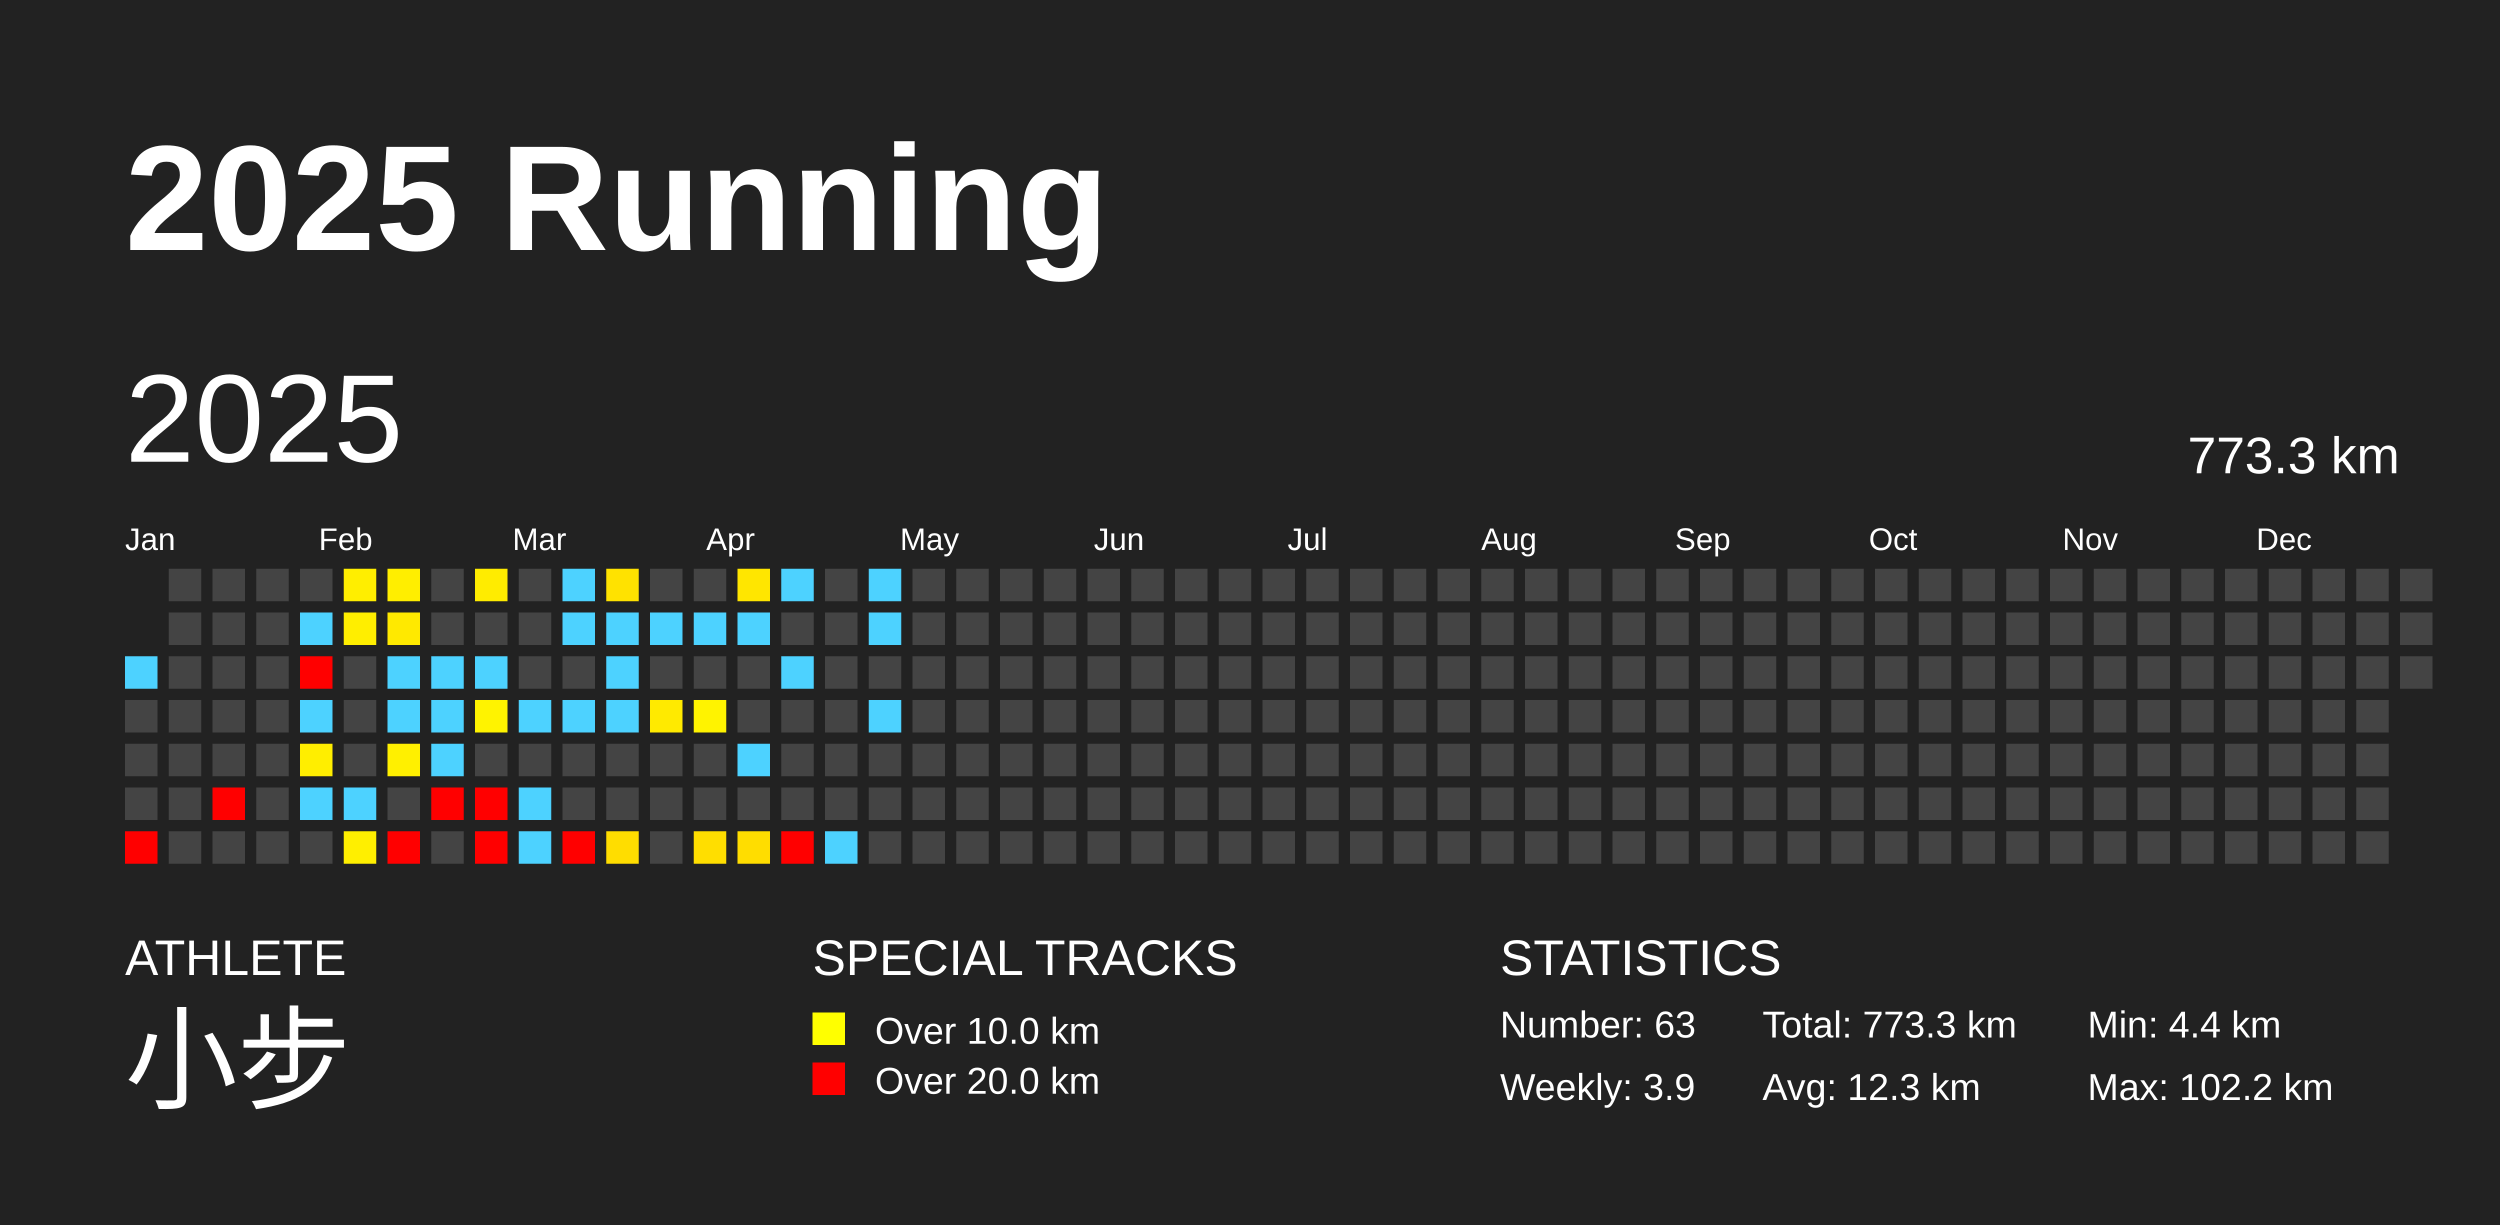
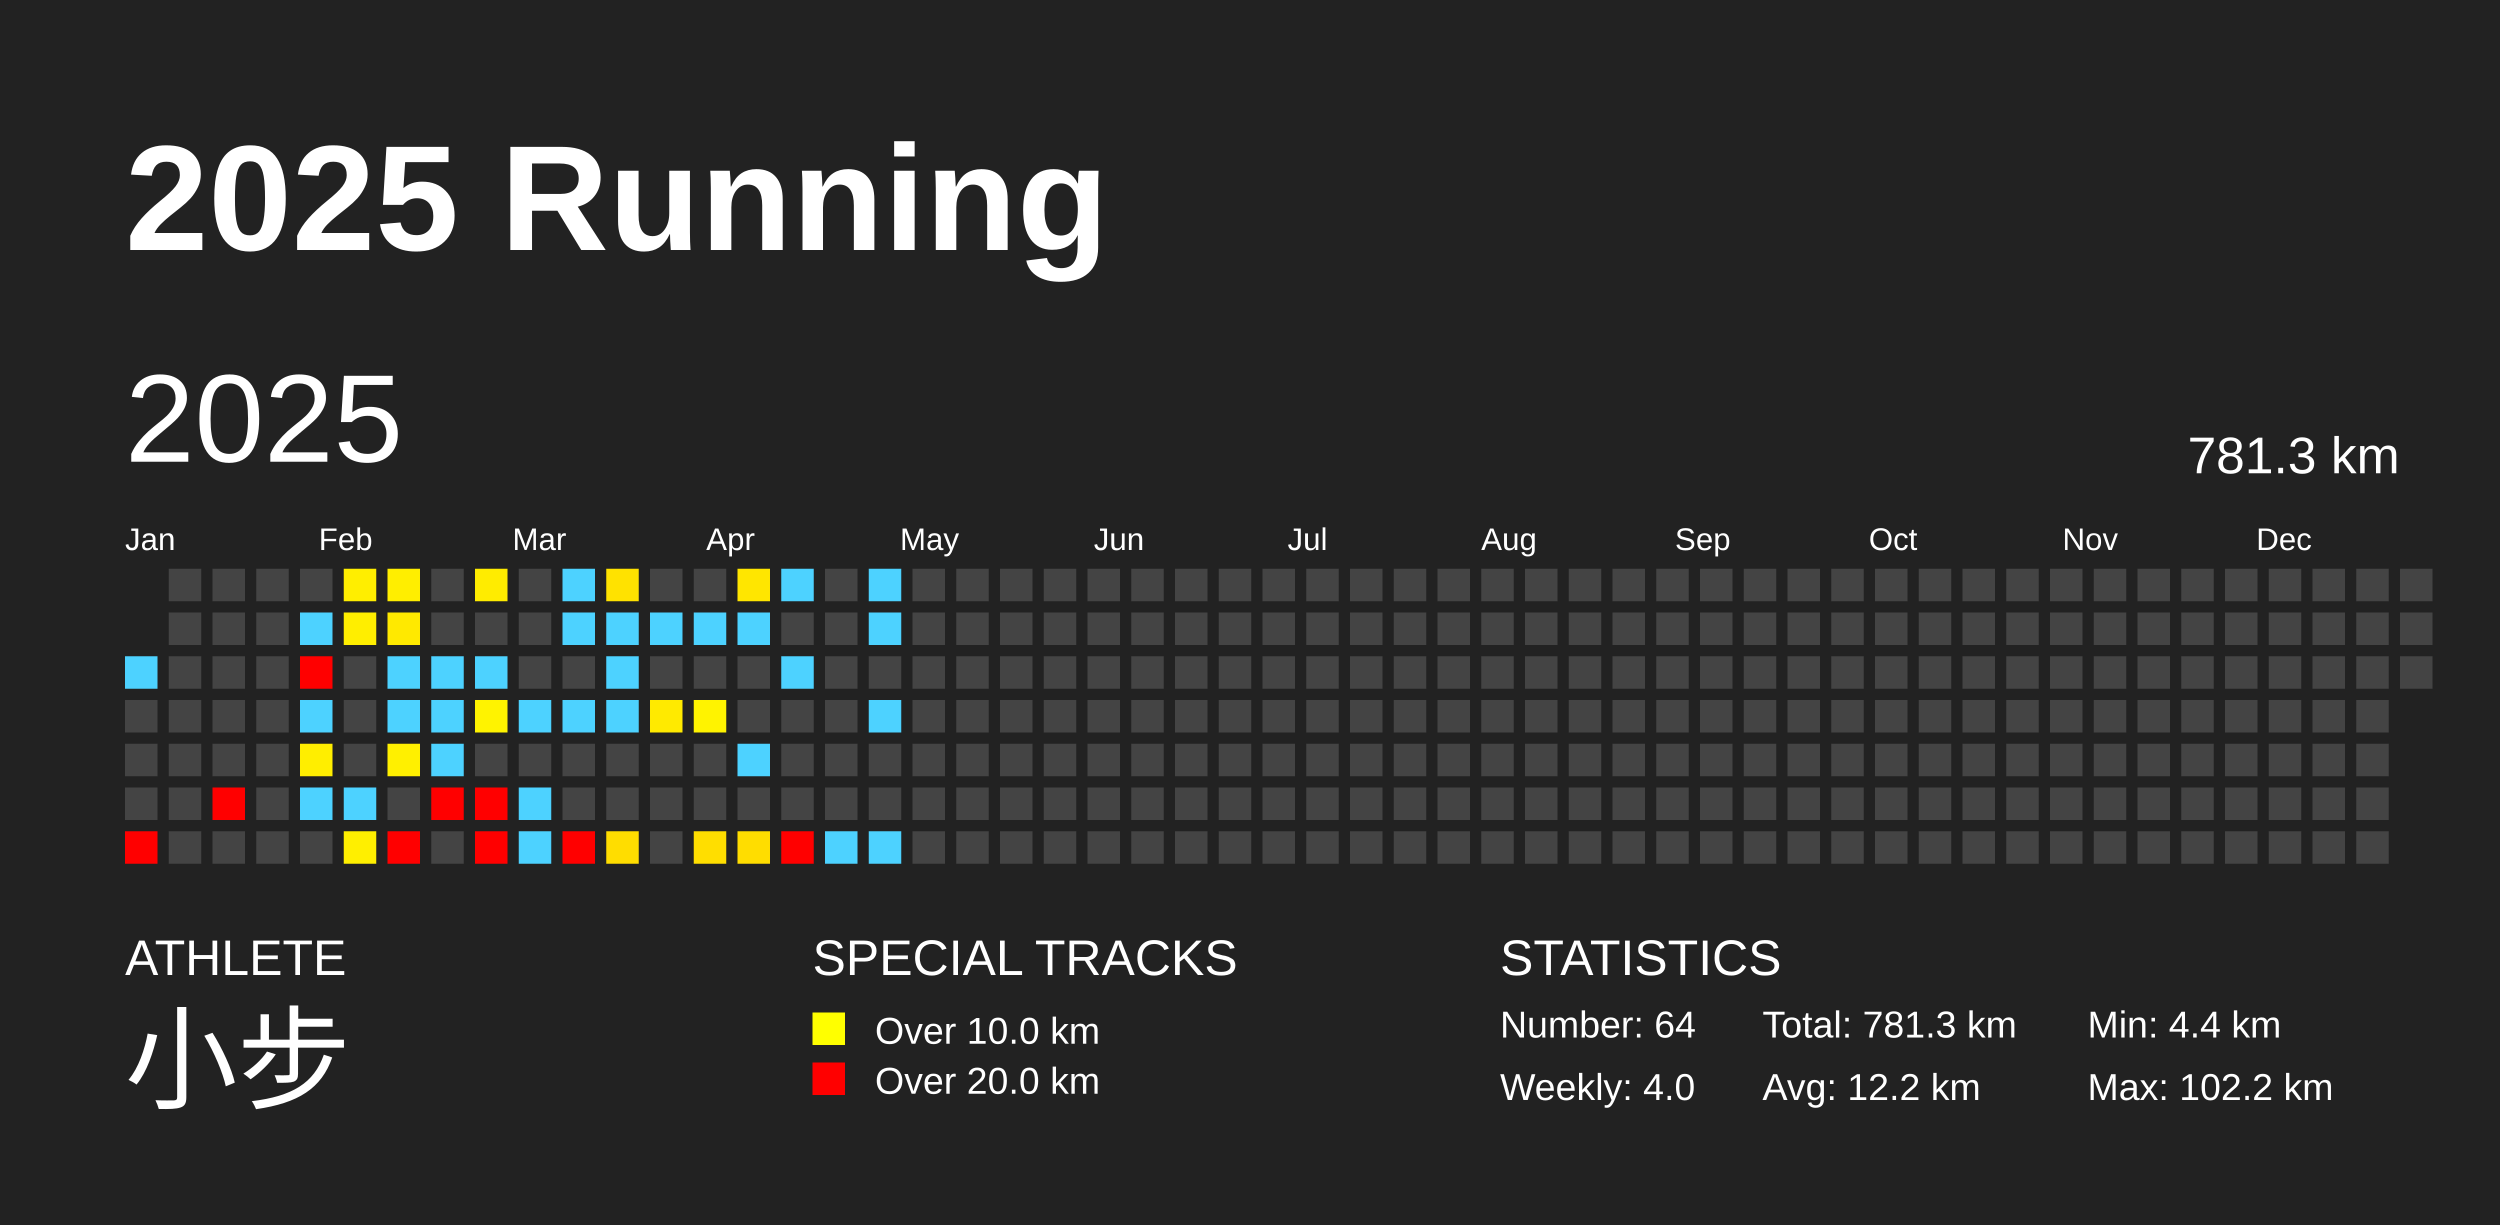
<svg xmlns="http://www.w3.org/2000/svg" baseProfile="full" height="98mm" version="1.1" viewBox="0,0,200,98" width="200mm">
  <defs />
  <rect fill="#222222" height="98" width="200" x="0" y="0" />
  <text fill="#FFFFFF" style="font-size:12px; font-family:Arial; font-weight:bold;" x="10" y="20">2025 Running</text>
  <text fill="#FFFFFF" style="font-size:4px; font-family:Arial" x="10" y="78">ATHLETE</text>
  <text fill="#FFFFFF" style="font-size:9px; font-family:Arial" x="10" y="88">小步</text>
  <text fill="#FFFFFF" style="font-size:4px; font-family:Arial" x="65" y="78">SPECIAL TRACKS</text>
  <rect fill="yellow" height="2.6" width="2.6" x="65" y="81" />
  <text fill="#FFFFFF" style="font-size:3px; font-family:Arial" x="70" y="83.5">Over 10.0 km</text>
  <rect fill="red" height="2.6" width="2.6" x="65" y="85" />
  <text fill="#FFFFFF" style="font-size:3px; font-family:Arial" x="70" y="87.5">Over 20.0 km</text>
  <text fill="#FFFFFF" style="font-size:4px; font-family:Arial" x="120" y="78">STATISTICS</text>
-   <text fill="#FFFFFF" style="font-size:3px; font-family:Arial" x="120" y="83">Number: 63</text>
-   <text fill="#FFFFFF" style="font-size:3px; font-family:Arial" x="120" y="88">Weekly: 3.9</text>
-   <text fill="#FFFFFF" style="font-size:3px; font-family:Arial" x="141" y="83">Total: 773.3 km</text>
-   <text fill="#FFFFFF" style="font-size:3px; font-family:Arial" x="141" y="88">Avg: 12.3 km</text>
+   <text fill="#FFFFFF" style="font-size:3px; font-family:Arial" x="120" y="83">Number: 64</text>
+   <text fill="#FFFFFF" style="font-size:3px; font-family:Arial" x="120" y="88">Weekly: 4.0</text>
+   <text fill="#FFFFFF" style="font-size:3px; font-family:Arial" x="141" y="83">Total: 781.3 km</text>
+   <text fill="#FFFFFF" style="font-size:3px; font-family:Arial" x="141" y="88">Avg: 12.2 km</text>
  <text fill="#FFFFFF" style="font-size:3px; font-family:Arial" x="167" y="83">Min: 4.4 km</text>
  <text fill="#FFFFFF" style="font-size:3px; font-family:Arial" x="167" y="88">Max: 102.2 km</text>
  <text dominant-baseline="hanging" fill="#FFFFFF" style="font-size:10.0px; font-family:Arial;" x="10" y="30">2025</text>
-   <text dominant-baseline="hanging" fill="#FFFFFF" style="font-size:4.125px; font-family:Arial;" x="175" y="35">773.3 km</text>
+   <text dominant-baseline="hanging" fill="#FFFFFF" style="font-size:4.125px; font-family:Arial;" x="175" y="35">781.3 km</text>
  <text fill="#FFFFFF" style="font-size:2.5px; font-family:Arial" x="10.0" y="44">Jan</text>
  <text fill="#FFFFFF" style="font-size:2.5px; font-family:Arial" x="25.5" y="44">Feb</text>
  <text fill="#FFFFFF" style="font-size:2.5px; font-family:Arial" x="41.0" y="44">Mar</text>
  <text fill="#FFFFFF" style="font-size:2.5px; font-family:Arial" x="56.5" y="44">Apr</text>
  <text fill="#FFFFFF" style="font-size:2.5px; font-family:Arial" x="72.0" y="44">May</text>
  <text fill="#FFFFFF" style="font-size:2.5px; font-family:Arial" x="87.5" y="44">Jun</text>
  <text fill="#FFFFFF" style="font-size:2.5px; font-family:Arial" x="103.0" y="44">Jul</text>
  <text fill="#FFFFFF" style="font-size:2.5px; font-family:Arial" x="118.5" y="44">Aug</text>
  <text fill="#FFFFFF" style="font-size:2.5px; font-family:Arial" x="134.0" y="44">Sep</text>
  <text fill="#FFFFFF" style="font-size:2.5px; font-family:Arial" x="149.5" y="44">Oct</text>
  <text fill="#FFFFFF" style="font-size:2.5px; font-family:Arial" x="165.0" y="44">Nov</text>
  <text fill="#FFFFFF" style="font-size:2.5px; font-family:Arial" x="180.5" y="44">Dec</text>
  <rect fill="#4dd2ff" height="2.6" width="2.6" x="10.0" y="52.5" />
  <rect fill="#444444" height="2.6" width="2.6" x="10.0" y="56.0" />
  <rect fill="#444444" height="2.6" width="2.6" x="10.0" y="59.5" />
  <rect fill="#444444" height="2.6" width="2.6" x="10.0" y="63.0" />
  <rect fill="red" height="2.6" width="2.6" x="10.0" y="66.5" />
  <rect fill="#444444" height="2.6" width="2.6" x="13.5" y="45.5" />
  <rect fill="#444444" height="2.6" width="2.6" x="13.5" y="49.0" />
  <rect fill="#444444" height="2.6" width="2.6" x="13.5" y="52.5" />
  <rect fill="#444444" height="2.6" width="2.6" x="13.5" y="56.0" />
  <rect fill="#444444" height="2.6" width="2.6" x="13.5" y="59.5" />
  <rect fill="#444444" height="2.6" width="2.6" x="13.5" y="63.0" />
  <rect fill="#444444" height="2.6" width="2.6" x="13.5" y="66.5" />
  <rect fill="#444444" height="2.6" width="2.6" x="17.0" y="45.5" />
  <rect fill="#444444" height="2.6" width="2.6" x="17.0" y="49.0" />
  <rect fill="#444444" height="2.6" width="2.6" x="17.0" y="52.5" />
  <rect fill="#444444" height="2.6" width="2.6" x="17.0" y="56.0" />
  <rect fill="#444444" height="2.6" width="2.6" x="17.0" y="59.5" />
  <rect fill="red" height="2.6" width="2.6" x="17.0" y="63.0" />
  <rect fill="#444444" height="2.6" width="2.6" x="17.0" y="66.5" />
  <rect fill="#444444" height="2.6" width="2.6" x="20.5" y="45.5" />
  <rect fill="#444444" height="2.6" width="2.6" x="20.5" y="49.0" />
  <rect fill="#444444" height="2.6" width="2.6" x="20.5" y="52.5" />
  <rect fill="#444444" height="2.6" width="2.6" x="20.5" y="56.0" />
  <rect fill="#444444" height="2.6" width="2.6" x="20.5" y="59.5" />
  <rect fill="#444444" height="2.6" width="2.6" x="20.5" y="63.0" />
  <rect fill="#444444" height="2.6" width="2.6" x="20.5" y="66.5" />
  <rect fill="#444444" height="2.6" width="2.6" x="24.0" y="45.5" />
  <rect fill="#4dd2ff" height="2.6" width="2.6" x="24.0" y="49.0" />
  <rect fill="red" height="2.6" width="2.6" x="24.0" y="52.5" />
  <rect fill="#4dd2ff" height="2.6" width="2.6" x="24.0" y="56.0" />
  <rect fill="#ffee00" height="2.6" width="2.6" x="24.0" y="59.5" />
  <rect fill="#4dd2ff" height="2.6" width="2.6" x="24.0" y="63.0" />
  <rect fill="#444444" height="2.6" width="2.6" x="24.0" y="66.5" />
  <rect fill="#ffee00" height="2.6" width="2.6" x="27.5" y="45.5" />
  <rect fill="#ffee00" height="2.6" width="2.6" x="27.5" y="49.0" />
  <rect fill="#444444" height="2.6" width="2.6" x="27.5" y="52.5" />
  <rect fill="#444444" height="2.6" width="2.6" x="27.5" y="56.0" />
  <rect fill="#444444" height="2.6" width="2.6" x="27.5" y="59.5" />
  <rect fill="#4dd2ff" height="2.6" width="2.6" x="27.5" y="63.0" />
  <rect fill="#ffef00" height="2.6" width="2.6" x="27.5" y="66.5" />
  <rect fill="#ffee00" height="2.6" width="2.6" x="31.0" y="45.5" />
  <rect fill="#ffe900" height="2.6" width="2.6" x="31.0" y="49.0" />
  <rect fill="#4dd2ff" height="2.6" width="2.6" x="31.0" y="52.5" />
  <rect fill="#4dd2ff" height="2.6" width="2.6" x="31.0" y="56.0" />
  <rect fill="#fff000" height="2.6" width="2.6" x="31.0" y="59.5" />
  <rect fill="#444444" height="2.6" width="2.6" x="31.0" y="63.0" />
  <rect fill="red" height="2.6" width="2.6" x="31.0" y="66.5" />
  <rect fill="#444444" height="2.6" width="2.6" x="34.5" y="45.5" />
  <rect fill="#444444" height="2.6" width="2.6" x="34.5" y="49.0" />
  <rect fill="#4dd2ff" height="2.6" width="2.6" x="34.5" y="52.5" />
  <rect fill="#4dd2ff" height="2.6" width="2.6" x="34.5" y="56.0" />
  <rect fill="#4dd2ff" height="2.6" width="2.6" x="34.5" y="59.5" />
  <rect fill="red" height="2.6" width="2.6" x="34.5" y="63.0" />
  <rect fill="#444444" height="2.6" width="2.6" x="34.5" y="66.5" />
  <rect fill="#ffec00" height="2.6" width="2.6" x="38.0" y="45.5" />
  <rect fill="#444444" height="2.6" width="2.6" x="38.0" y="49.0" />
  <rect fill="#4dd2ff" height="2.6" width="2.6" x="38.0" y="52.5" />
  <rect fill="#fff300" height="2.6" width="2.6" x="38.0" y="56.0" />
  <rect fill="#444444" height="2.6" width="2.6" x="38.0" y="59.5" />
  <rect fill="red" height="2.6" width="2.6" x="38.0" y="63.0" />
  <rect fill="red" height="2.6" width="2.6" x="38.0" y="66.5" />
  <rect fill="#444444" height="2.6" width="2.6" x="41.5" y="45.5" />
  <rect fill="#444444" height="2.6" width="2.6" x="41.5" y="49.0" />
  <rect fill="#444444" height="2.6" width="2.6" x="41.5" y="52.5" />
  <rect fill="#4dd2ff" height="2.6" width="2.6" x="41.5" y="56.0" />
  <rect fill="#444444" height="2.6" width="2.6" x="41.5" y="59.5" />
  <rect fill="#4dd2ff" height="2.6" width="2.6" x="41.5" y="63.0" />
  <rect fill="#4dd2ff" height="2.6" width="2.6" x="41.5" y="66.5" />
  <rect fill="#4dd2ff" height="2.6" width="2.6" x="45.0" y="45.5" />
  <rect fill="#4dd2ff" height="2.6" width="2.6" x="45.0" y="49.0" />
  <rect fill="#444444" height="2.6" width="2.6" x="45.0" y="52.5" />
  <rect fill="#4dd2ff" height="2.6" width="2.6" x="45.0" y="56.0" />
  <rect fill="#444444" height="2.6" width="2.6" x="45.0" y="59.5" />
  <rect fill="#444444" height="2.6" width="2.6" x="45.0" y="63.0" />
  <rect fill="red" height="2.6" width="2.6" x="45.0" y="66.5" />
  <rect fill="#ffe200" height="2.6" width="2.6" x="48.5" y="45.5" />
  <rect fill="#4dd2ff" height="2.6" width="2.6" x="48.5" y="49.0" />
  <rect fill="#4dd2ff" height="2.6" width="2.6" x="48.5" y="52.5" />
  <rect fill="#4dd2ff" height="2.6" width="2.6" x="48.5" y="56.0" />
  <rect fill="#444444" height="2.6" width="2.6" x="48.5" y="59.5" />
  <rect fill="#444444" height="2.6" width="2.6" x="48.5" y="63.0" />
  <rect fill="#ffdd00" height="2.6" width="2.6" x="48.5" y="66.5" />
  <rect fill="#444444" height="2.6" width="2.6" x="52.0" y="45.5" />
  <rect fill="#4dd2ff" height="2.6" width="2.6" x="52.0" y="49.0" />
  <rect fill="#444444" height="2.6" width="2.6" x="52.0" y="52.5" />
  <rect fill="#ffea00" height="2.6" width="2.6" x="52.0" y="56.0" />
  <rect fill="#444444" height="2.6" width="2.6" x="52.0" y="59.5" />
  <rect fill="#444444" height="2.6" width="2.6" x="52.0" y="63.0" />
  <rect fill="#444444" height="2.6" width="2.6" x="52.0" y="66.5" />
  <rect fill="#444444" height="2.6" width="2.6" x="55.5" y="45.5" />
  <rect fill="#4dd2ff" height="2.6" width="2.6" x="55.5" y="49.0" />
  <rect fill="#444444" height="2.6" width="2.6" x="55.5" y="52.5" />
  <rect fill="#fff300" height="2.6" width="2.6" x="55.5" y="56.0" />
  <rect fill="#444444" height="2.6" width="2.6" x="55.5" y="59.5" />
  <rect fill="#444444" height="2.6" width="2.6" x="55.5" y="63.0" />
  <rect fill="#ffde00" height="2.6" width="2.6" x="55.5" y="66.5" />
  <rect fill="#ffe600" height="2.6" width="2.6" x="59.0" y="45.5" />
  <rect fill="#4dd2ff" height="2.6" width="2.6" x="59.0" y="49.0" />
  <rect fill="#444444" height="2.6" width="2.6" x="59.0" y="52.5" />
  <rect fill="#444444" height="2.6" width="2.6" x="59.0" y="56.0" />
  <rect fill="#4dd2ff" height="2.6" width="2.6" x="59.0" y="59.5" />
  <rect fill="#444444" height="2.6" width="2.6" x="59.0" y="63.0" />
  <rect fill="#ffdd00" height="2.6" width="2.6" x="59.0" y="66.5" />
  <rect fill="#4dd2ff" height="2.6" width="2.6" x="62.5" y="45.5" />
  <rect fill="#444444" height="2.6" width="2.6" x="62.5" y="49.0" />
  <rect fill="#4dd2ff" height="2.6" width="2.6" x="62.5" y="52.5" />
  <rect fill="#444444" height="2.6" width="2.6" x="62.5" y="56.0" />
  <rect fill="#444444" height="2.6" width="2.6" x="62.5" y="59.5" />
  <rect fill="#444444" height="2.6" width="2.6" x="62.5" y="63.0" />
  <rect fill="red" height="2.6" width="2.6" x="62.5" y="66.5" />
  <rect fill="#444444" height="2.6" width="2.6" x="66.0" y="45.5" />
  <rect fill="#444444" height="2.6" width="2.6" x="66.0" y="49.0" />
  <rect fill="#444444" height="2.6" width="2.6" x="66.0" y="52.5" />
  <rect fill="#444444" height="2.6" width="2.6" x="66.0" y="56.0" />
  <rect fill="#444444" height="2.6" width="2.6" x="66.0" y="59.5" />
  <rect fill="#444444" height="2.6" width="2.6" x="66.0" y="63.0" />
  <rect fill="#4dd2ff" height="2.6" width="2.6" x="66.0" y="66.5" />
  <rect fill="#4dd2ff" height="2.6" width="2.6" x="69.5" y="45.5" />
  <rect fill="#4dd2ff" height="2.6" width="2.6" x="69.5" y="49.0" />
  <rect fill="#444444" height="2.6" width="2.6" x="69.5" y="52.5" />
  <rect fill="#4dd2ff" height="2.6" width="2.6" x="69.5" y="56.0" />
  <rect fill="#444444" height="2.6" width="2.6" x="69.5" y="59.5" />
  <rect fill="#444444" height="2.6" width="2.6" x="69.5" y="63.0" />
-   <rect fill="#444444" height="2.6" width="2.6" x="69.5" y="66.5" />
+   <rect fill="#4dd2ff" height="2.6" width="2.6" x="69.5" y="66.5" />
  <rect fill="#444444" height="2.6" width="2.6" x="73.0" y="45.5" />
  <rect fill="#444444" height="2.6" width="2.6" x="73.0" y="49.0" />
  <rect fill="#444444" height="2.6" width="2.6" x="73.0" y="52.5" />
  <rect fill="#444444" height="2.6" width="2.6" x="73.0" y="56.0" />
  <rect fill="#444444" height="2.6" width="2.6" x="73.0" y="59.5" />
  <rect fill="#444444" height="2.6" width="2.6" x="73.0" y="63.0" />
  <rect fill="#444444" height="2.6" width="2.6" x="73.0" y="66.5" />
  <rect fill="#444444" height="2.6" width="2.6" x="76.5" y="45.5" />
  <rect fill="#444444" height="2.6" width="2.6" x="76.5" y="49.0" />
  <rect fill="#444444" height="2.6" width="2.6" x="76.5" y="52.5" />
  <rect fill="#444444" height="2.6" width="2.6" x="76.5" y="56.0" />
  <rect fill="#444444" height="2.6" width="2.6" x="76.5" y="59.5" />
  <rect fill="#444444" height="2.6" width="2.6" x="76.5" y="63.0" />
  <rect fill="#444444" height="2.6" width="2.6" x="76.5" y="66.5" />
  <rect fill="#444444" height="2.6" width="2.6" x="80.0" y="45.5" />
  <rect fill="#444444" height="2.6" width="2.6" x="80.0" y="49.0" />
  <rect fill="#444444" height="2.6" width="2.6" x="80.0" y="52.5" />
  <rect fill="#444444" height="2.6" width="2.6" x="80.0" y="56.0" />
  <rect fill="#444444" height="2.6" width="2.6" x="80.0" y="59.5" />
  <rect fill="#444444" height="2.6" width="2.6" x="80.0" y="63.0" />
  <rect fill="#444444" height="2.6" width="2.6" x="80.0" y="66.5" />
  <rect fill="#444444" height="2.6" width="2.6" x="83.5" y="45.5" />
  <rect fill="#444444" height="2.6" width="2.6" x="83.5" y="49.0" />
  <rect fill="#444444" height="2.6" width="2.6" x="83.5" y="52.5" />
  <rect fill="#444444" height="2.6" width="2.6" x="83.5" y="56.0" />
  <rect fill="#444444" height="2.6" width="2.6" x="83.5" y="59.5" />
  <rect fill="#444444" height="2.6" width="2.6" x="83.5" y="63.0" />
  <rect fill="#444444" height="2.6" width="2.6" x="83.5" y="66.5" />
  <rect fill="#444444" height="2.6" width="2.6" x="87.0" y="45.5" />
  <rect fill="#444444" height="2.6" width="2.6" x="87.0" y="49.0" />
  <rect fill="#444444" height="2.6" width="2.6" x="87.0" y="52.5" />
  <rect fill="#444444" height="2.6" width="2.6" x="87.0" y="56.0" />
  <rect fill="#444444" height="2.6" width="2.6" x="87.0" y="59.5" />
  <rect fill="#444444" height="2.6" width="2.6" x="87.0" y="63.0" />
  <rect fill="#444444" height="2.6" width="2.6" x="87.0" y="66.5" />
  <rect fill="#444444" height="2.6" width="2.6" x="90.5" y="45.5" />
  <rect fill="#444444" height="2.6" width="2.6" x="90.5" y="49.0" />
  <rect fill="#444444" height="2.6" width="2.6" x="90.5" y="52.5" />
  <rect fill="#444444" height="2.6" width="2.6" x="90.5" y="56.0" />
  <rect fill="#444444" height="2.6" width="2.6" x="90.5" y="59.5" />
  <rect fill="#444444" height="2.6" width="2.6" x="90.5" y="63.0" />
  <rect fill="#444444" height="2.6" width="2.6" x="90.5" y="66.5" />
  <rect fill="#444444" height="2.6" width="2.6" x="94.0" y="45.5" />
  <rect fill="#444444" height="2.6" width="2.6" x="94.0" y="49.0" />
  <rect fill="#444444" height="2.6" width="2.6" x="94.0" y="52.5" />
  <rect fill="#444444" height="2.6" width="2.6" x="94.0" y="56.0" />
  <rect fill="#444444" height="2.6" width="2.6" x="94.0" y="59.5" />
  <rect fill="#444444" height="2.6" width="2.6" x="94.0" y="63.0" />
  <rect fill="#444444" height="2.6" width="2.6" x="94.0" y="66.5" />
  <rect fill="#444444" height="2.6" width="2.6" x="97.5" y="45.5" />
  <rect fill="#444444" height="2.6" width="2.6" x="97.5" y="49.0" />
  <rect fill="#444444" height="2.6" width="2.6" x="97.5" y="52.5" />
  <rect fill="#444444" height="2.6" width="2.6" x="97.5" y="56.0" />
  <rect fill="#444444" height="2.6" width="2.6" x="97.5" y="59.5" />
  <rect fill="#444444" height="2.6" width="2.6" x="97.5" y="63.0" />
  <rect fill="#444444" height="2.6" width="2.6" x="97.5" y="66.5" />
  <rect fill="#444444" height="2.6" width="2.6" x="101.0" y="45.5" />
  <rect fill="#444444" height="2.6" width="2.6" x="101.0" y="49.0" />
  <rect fill="#444444" height="2.6" width="2.6" x="101.0" y="52.5" />
  <rect fill="#444444" height="2.6" width="2.6" x="101.0" y="56.0" />
  <rect fill="#444444" height="2.6" width="2.6" x="101.0" y="59.5" />
  <rect fill="#444444" height="2.6" width="2.6" x="101.0" y="63.0" />
  <rect fill="#444444" height="2.6" width="2.6" x="101.0" y="66.5" />
  <rect fill="#444444" height="2.6" width="2.6" x="104.5" y="45.5" />
  <rect fill="#444444" height="2.6" width="2.6" x="104.5" y="49.0" />
  <rect fill="#444444" height="2.6" width="2.6" x="104.5" y="52.5" />
  <rect fill="#444444" height="2.6" width="2.6" x="104.5" y="56.0" />
  <rect fill="#444444" height="2.6" width="2.6" x="104.5" y="59.5" />
  <rect fill="#444444" height="2.6" width="2.6" x="104.5" y="63.0" />
  <rect fill="#444444" height="2.6" width="2.6" x="104.5" y="66.5" />
  <rect fill="#444444" height="2.6" width="2.6" x="108.0" y="45.5" />
  <rect fill="#444444" height="2.6" width="2.6" x="108.0" y="49.0" />
  <rect fill="#444444" height="2.6" width="2.6" x="108.0" y="52.5" />
  <rect fill="#444444" height="2.6" width="2.6" x="108.0" y="56.0" />
  <rect fill="#444444" height="2.6" width="2.6" x="108.0" y="59.5" />
  <rect fill="#444444" height="2.6" width="2.6" x="108.0" y="63.0" />
  <rect fill="#444444" height="2.6" width="2.6" x="108.0" y="66.5" />
  <rect fill="#444444" height="2.6" width="2.6" x="111.5" y="45.5" />
  <rect fill="#444444" height="2.6" width="2.6" x="111.5" y="49.0" />
  <rect fill="#444444" height="2.6" width="2.6" x="111.5" y="52.5" />
  <rect fill="#444444" height="2.6" width="2.6" x="111.5" y="56.0" />
  <rect fill="#444444" height="2.6" width="2.6" x="111.5" y="59.5" />
  <rect fill="#444444" height="2.6" width="2.6" x="111.5" y="63.0" />
  <rect fill="#444444" height="2.6" width="2.6" x="111.5" y="66.5" />
  <rect fill="#444444" height="2.6" width="2.6" x="115.0" y="45.5" />
  <rect fill="#444444" height="2.6" width="2.6" x="115.0" y="49.0" />
  <rect fill="#444444" height="2.6" width="2.6" x="115.0" y="52.5" />
  <rect fill="#444444" height="2.6" width="2.6" x="115.0" y="56.0" />
  <rect fill="#444444" height="2.6" width="2.6" x="115.0" y="59.5" />
  <rect fill="#444444" height="2.6" width="2.6" x="115.0" y="63.0" />
  <rect fill="#444444" height="2.6" width="2.6" x="115.0" y="66.5" />
  <rect fill="#444444" height="2.6" width="2.6" x="118.5" y="45.5" />
  <rect fill="#444444" height="2.6" width="2.6" x="118.5" y="49.0" />
  <rect fill="#444444" height="2.6" width="2.6" x="118.5" y="52.5" />
  <rect fill="#444444" height="2.6" width="2.6" x="118.5" y="56.0" />
  <rect fill="#444444" height="2.6" width="2.6" x="118.5" y="59.5" />
  <rect fill="#444444" height="2.6" width="2.6" x="118.5" y="63.0" />
  <rect fill="#444444" height="2.6" width="2.6" x="118.5" y="66.5" />
  <rect fill="#444444" height="2.6" width="2.6" x="122.0" y="45.5" />
  <rect fill="#444444" height="2.6" width="2.6" x="122.0" y="49.0" />
  <rect fill="#444444" height="2.6" width="2.6" x="122.0" y="52.5" />
  <rect fill="#444444" height="2.6" width="2.6" x="122.0" y="56.0" />
  <rect fill="#444444" height="2.6" width="2.6" x="122.0" y="59.5" />
  <rect fill="#444444" height="2.6" width="2.6" x="122.0" y="63.0" />
  <rect fill="#444444" height="2.6" width="2.6" x="122.0" y="66.5" />
  <rect fill="#444444" height="2.6" width="2.6" x="125.5" y="45.5" />
  <rect fill="#444444" height="2.6" width="2.6" x="125.5" y="49.0" />
  <rect fill="#444444" height="2.6" width="2.6" x="125.5" y="52.5" />
  <rect fill="#444444" height="2.6" width="2.6" x="125.5" y="56.0" />
  <rect fill="#444444" height="2.6" width="2.6" x="125.5" y="59.5" />
  <rect fill="#444444" height="2.6" width="2.6" x="125.5" y="63.0" />
  <rect fill="#444444" height="2.6" width="2.6" x="125.5" y="66.5" />
  <rect fill="#444444" height="2.6" width="2.6" x="129.0" y="45.5" />
  <rect fill="#444444" height="2.6" width="2.6" x="129.0" y="49.0" />
  <rect fill="#444444" height="2.6" width="2.6" x="129.0" y="52.5" />
  <rect fill="#444444" height="2.6" width="2.6" x="129.0" y="56.0" />
  <rect fill="#444444" height="2.6" width="2.6" x="129.0" y="59.5" />
  <rect fill="#444444" height="2.6" width="2.6" x="129.0" y="63.0" />
  <rect fill="#444444" height="2.6" width="2.6" x="129.0" y="66.5" />
  <rect fill="#444444" height="2.6" width="2.6" x="132.5" y="45.5" />
  <rect fill="#444444" height="2.6" width="2.6" x="132.5" y="49.0" />
  <rect fill="#444444" height="2.6" width="2.6" x="132.5" y="52.5" />
  <rect fill="#444444" height="2.6" width="2.6" x="132.5" y="56.0" />
  <rect fill="#444444" height="2.6" width="2.6" x="132.5" y="59.5" />
  <rect fill="#444444" height="2.6" width="2.6" x="132.5" y="63.0" />
  <rect fill="#444444" height="2.6" width="2.6" x="132.5" y="66.5" />
  <rect fill="#444444" height="2.6" width="2.6" x="136.0" y="45.5" />
  <rect fill="#444444" height="2.6" width="2.6" x="136.0" y="49.0" />
  <rect fill="#444444" height="2.6" width="2.6" x="136.0" y="52.5" />
  <rect fill="#444444" height="2.6" width="2.6" x="136.0" y="56.0" />
  <rect fill="#444444" height="2.6" width="2.6" x="136.0" y="59.5" />
  <rect fill="#444444" height="2.6" width="2.6" x="136.0" y="63.0" />
  <rect fill="#444444" height="2.6" width="2.6" x="136.0" y="66.5" />
  <rect fill="#444444" height="2.6" width="2.6" x="139.5" y="45.5" />
  <rect fill="#444444" height="2.6" width="2.6" x="139.5" y="49.0" />
  <rect fill="#444444" height="2.6" width="2.6" x="139.5" y="52.5" />
  <rect fill="#444444" height="2.6" width="2.6" x="139.5" y="56.0" />
  <rect fill="#444444" height="2.6" width="2.6" x="139.5" y="59.5" />
  <rect fill="#444444" height="2.6" width="2.6" x="139.5" y="63.0" />
  <rect fill="#444444" height="2.6" width="2.6" x="139.5" y="66.5" />
  <rect fill="#444444" height="2.6" width="2.6" x="143.0" y="45.5" />
  <rect fill="#444444" height="2.6" width="2.6" x="143.0" y="49.0" />
  <rect fill="#444444" height="2.6" width="2.6" x="143.0" y="52.5" />
  <rect fill="#444444" height="2.6" width="2.6" x="143.0" y="56.0" />
  <rect fill="#444444" height="2.6" width="2.6" x="143.0" y="59.5" />
  <rect fill="#444444" height="2.6" width="2.6" x="143.0" y="63.0" />
  <rect fill="#444444" height="2.6" width="2.6" x="143.0" y="66.5" />
  <rect fill="#444444" height="2.6" width="2.6" x="146.5" y="45.5" />
  <rect fill="#444444" height="2.6" width="2.6" x="146.5" y="49.0" />
  <rect fill="#444444" height="2.6" width="2.6" x="146.5" y="52.5" />
  <rect fill="#444444" height="2.6" width="2.6" x="146.5" y="56.0" />
  <rect fill="#444444" height="2.6" width="2.6" x="146.5" y="59.5" />
  <rect fill="#444444" height="2.6" width="2.6" x="146.5" y="63.0" />
  <rect fill="#444444" height="2.6" width="2.6" x="146.5" y="66.5" />
  <rect fill="#444444" height="2.6" width="2.6" x="150.0" y="45.5" />
  <rect fill="#444444" height="2.6" width="2.6" x="150.0" y="49.0" />
  <rect fill="#444444" height="2.6" width="2.6" x="150.0" y="52.5" />
  <rect fill="#444444" height="2.6" width="2.6" x="150.0" y="56.0" />
  <rect fill="#444444" height="2.6" width="2.6" x="150.0" y="59.5" />
  <rect fill="#444444" height="2.6" width="2.6" x="150.0" y="63.0" />
  <rect fill="#444444" height="2.6" width="2.6" x="150.0" y="66.5" />
  <rect fill="#444444" height="2.6" width="2.6" x="153.5" y="45.5" />
  <rect fill="#444444" height="2.6" width="2.6" x="153.5" y="49.0" />
  <rect fill="#444444" height="2.6" width="2.6" x="153.5" y="52.5" />
  <rect fill="#444444" height="2.6" width="2.6" x="153.5" y="56.0" />
  <rect fill="#444444" height="2.6" width="2.6" x="153.5" y="59.5" />
  <rect fill="#444444" height="2.6" width="2.6" x="153.5" y="63.0" />
  <rect fill="#444444" height="2.6" width="2.6" x="153.5" y="66.5" />
  <rect fill="#444444" height="2.6" width="2.6" x="157.0" y="45.5" />
  <rect fill="#444444" height="2.6" width="2.6" x="157.0" y="49.0" />
  <rect fill="#444444" height="2.6" width="2.6" x="157.0" y="52.5" />
  <rect fill="#444444" height="2.6" width="2.6" x="157.0" y="56.0" />
  <rect fill="#444444" height="2.6" width="2.6" x="157.0" y="59.5" />
  <rect fill="#444444" height="2.6" width="2.6" x="157.0" y="63.0" />
  <rect fill="#444444" height="2.6" width="2.6" x="157.0" y="66.5" />
  <rect fill="#444444" height="2.6" width="2.6" x="160.5" y="45.5" />
  <rect fill="#444444" height="2.6" width="2.6" x="160.5" y="49.0" />
  <rect fill="#444444" height="2.6" width="2.6" x="160.5" y="52.5" />
  <rect fill="#444444" height="2.6" width="2.6" x="160.5" y="56.0" />
  <rect fill="#444444" height="2.6" width="2.6" x="160.5" y="59.5" />
  <rect fill="#444444" height="2.6" width="2.6" x="160.5" y="63.0" />
  <rect fill="#444444" height="2.6" width="2.6" x="160.5" y="66.5" />
  <rect fill="#444444" height="2.6" width="2.6" x="164.0" y="45.5" />
  <rect fill="#444444" height="2.6" width="2.6" x="164.0" y="49.0" />
  <rect fill="#444444" height="2.6" width="2.6" x="164.0" y="52.5" />
  <rect fill="#444444" height="2.6" width="2.6" x="164.0" y="56.0" />
  <rect fill="#444444" height="2.6" width="2.6" x="164.0" y="59.5" />
  <rect fill="#444444" height="2.6" width="2.6" x="164.0" y="63.0" />
  <rect fill="#444444" height="2.6" width="2.6" x="164.0" y="66.5" />
  <rect fill="#444444" height="2.6" width="2.6" x="167.5" y="45.5" />
  <rect fill="#444444" height="2.6" width="2.6" x="167.5" y="49.0" />
  <rect fill="#444444" height="2.6" width="2.6" x="167.5" y="52.5" />
  <rect fill="#444444" height="2.6" width="2.6" x="167.5" y="56.0" />
  <rect fill="#444444" height="2.6" width="2.6" x="167.5" y="59.5" />
  <rect fill="#444444" height="2.6" width="2.6" x="167.5" y="63.0" />
  <rect fill="#444444" height="2.6" width="2.6" x="167.5" y="66.5" />
  <rect fill="#444444" height="2.6" width="2.6" x="171.0" y="45.5" />
  <rect fill="#444444" height="2.6" width="2.6" x="171.0" y="49.0" />
  <rect fill="#444444" height="2.6" width="2.6" x="171.0" y="52.5" />
  <rect fill="#444444" height="2.6" width="2.6" x="171.0" y="56.0" />
  <rect fill="#444444" height="2.6" width="2.6" x="171.0" y="59.5" />
  <rect fill="#444444" height="2.6" width="2.6" x="171.0" y="63.0" />
  <rect fill="#444444" height="2.6" width="2.6" x="171.0" y="66.5" />
  <rect fill="#444444" height="2.6" width="2.6" x="174.5" y="45.5" />
  <rect fill="#444444" height="2.6" width="2.6" x="174.5" y="49.0" />
  <rect fill="#444444" height="2.6" width="2.6" x="174.5" y="52.5" />
  <rect fill="#444444" height="2.6" width="2.6" x="174.5" y="56.0" />
  <rect fill="#444444" height="2.6" width="2.6" x="174.5" y="59.5" />
  <rect fill="#444444" height="2.6" width="2.6" x="174.5" y="63.0" />
  <rect fill="#444444" height="2.6" width="2.6" x="174.5" y="66.5" />
  <rect fill="#444444" height="2.6" width="2.6" x="178.0" y="45.5" />
  <rect fill="#444444" height="2.6" width="2.6" x="178.0" y="49.0" />
  <rect fill="#444444" height="2.6" width="2.6" x="178.0" y="52.5" />
  <rect fill="#444444" height="2.6" width="2.6" x="178.0" y="56.0" />
  <rect fill="#444444" height="2.6" width="2.6" x="178.0" y="59.5" />
  <rect fill="#444444" height="2.6" width="2.6" x="178.0" y="63.0" />
  <rect fill="#444444" height="2.6" width="2.6" x="178.0" y="66.5" />
  <rect fill="#444444" height="2.6" width="2.6" x="181.5" y="45.5" />
  <rect fill="#444444" height="2.6" width="2.6" x="181.5" y="49.0" />
  <rect fill="#444444" height="2.6" width="2.6" x="181.5" y="52.5" />
  <rect fill="#444444" height="2.6" width="2.6" x="181.5" y="56.0" />
  <rect fill="#444444" height="2.6" width="2.6" x="181.5" y="59.5" />
  <rect fill="#444444" height="2.6" width="2.6" x="181.5" y="63.0" />
  <rect fill="#444444" height="2.6" width="2.6" x="181.5" y="66.5" />
  <rect fill="#444444" height="2.6" width="2.6" x="185.0" y="45.5" />
  <rect fill="#444444" height="2.6" width="2.6" x="185.0" y="49.0" />
  <rect fill="#444444" height="2.6" width="2.6" x="185.0" y="52.5" />
  <rect fill="#444444" height="2.6" width="2.6" x="185.0" y="56.0" />
  <rect fill="#444444" height="2.6" width="2.6" x="185.0" y="59.5" />
  <rect fill="#444444" height="2.6" width="2.6" x="185.0" y="63.0" />
  <rect fill="#444444" height="2.6" width="2.6" x="185.0" y="66.5" />
  <rect fill="#444444" height="2.6" width="2.6" x="188.5" y="45.5" />
  <rect fill="#444444" height="2.6" width="2.6" x="188.5" y="49.0" />
  <rect fill="#444444" height="2.6" width="2.6" x="188.5" y="52.5" />
  <rect fill="#444444" height="2.6" width="2.6" x="188.5" y="56.0" />
  <rect fill="#444444" height="2.6" width="2.6" x="188.5" y="59.5" />
  <rect fill="#444444" height="2.6" width="2.6" x="188.5" y="63.0" />
  <rect fill="#444444" height="2.6" width="2.6" x="188.5" y="66.5" />
  <rect fill="#444444" height="2.6" width="2.6" x="192.0" y="45.5" />
  <rect fill="#444444" height="2.6" width="2.6" x="192.0" y="49.0" />
  <rect fill="#444444" height="2.6" width="2.6" x="192.0" y="52.5" />
</svg>
